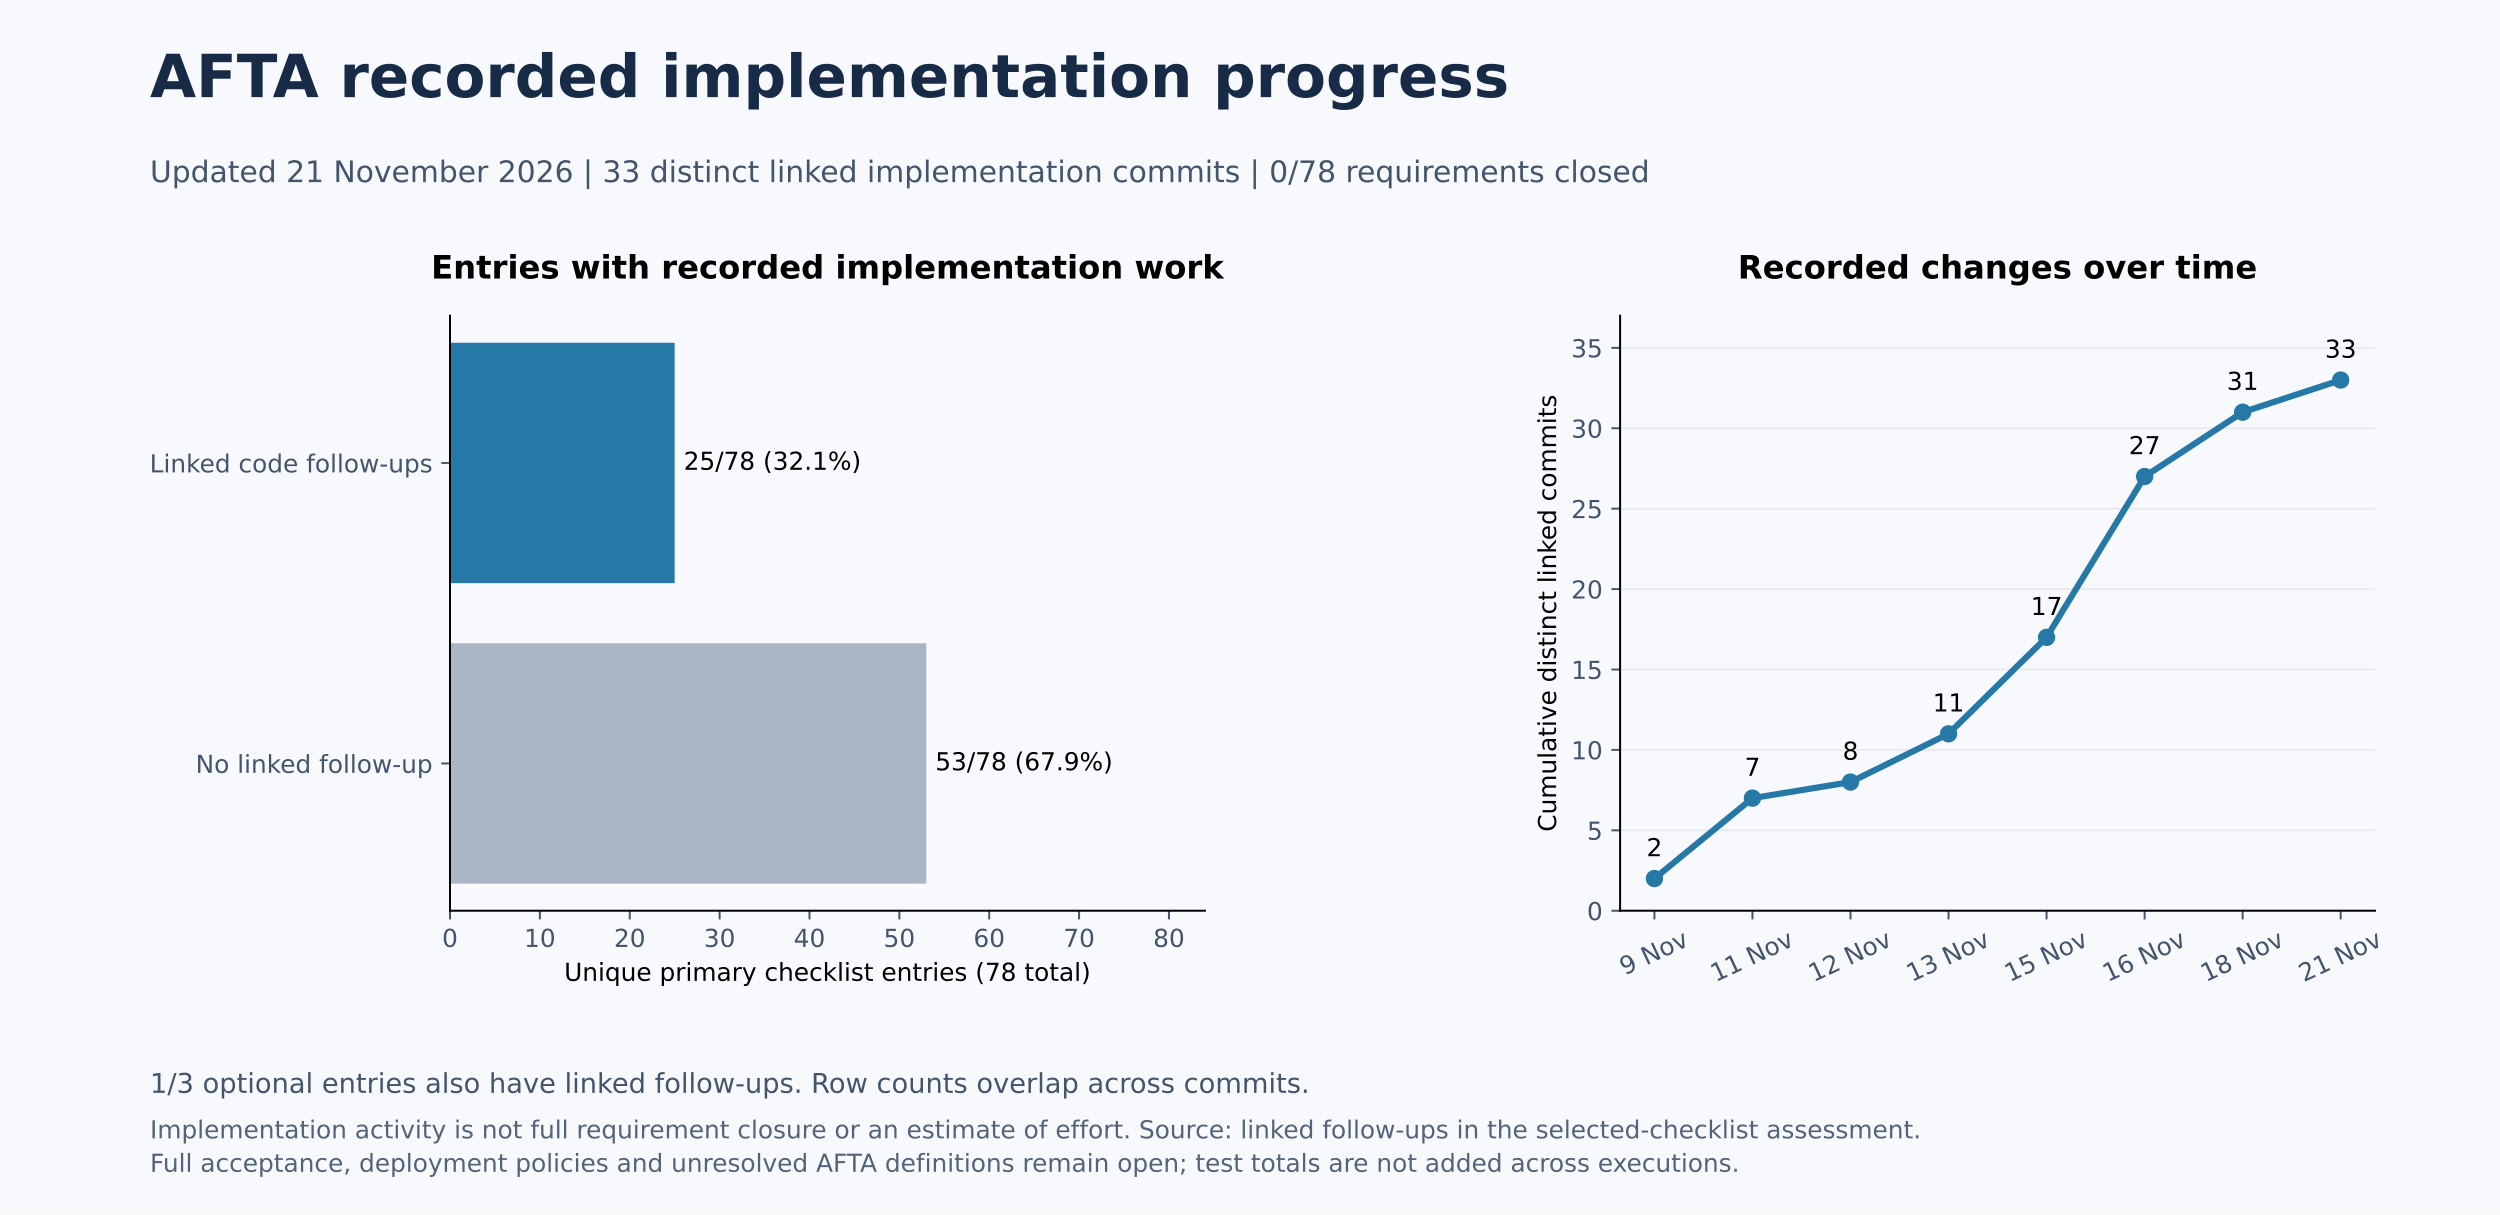
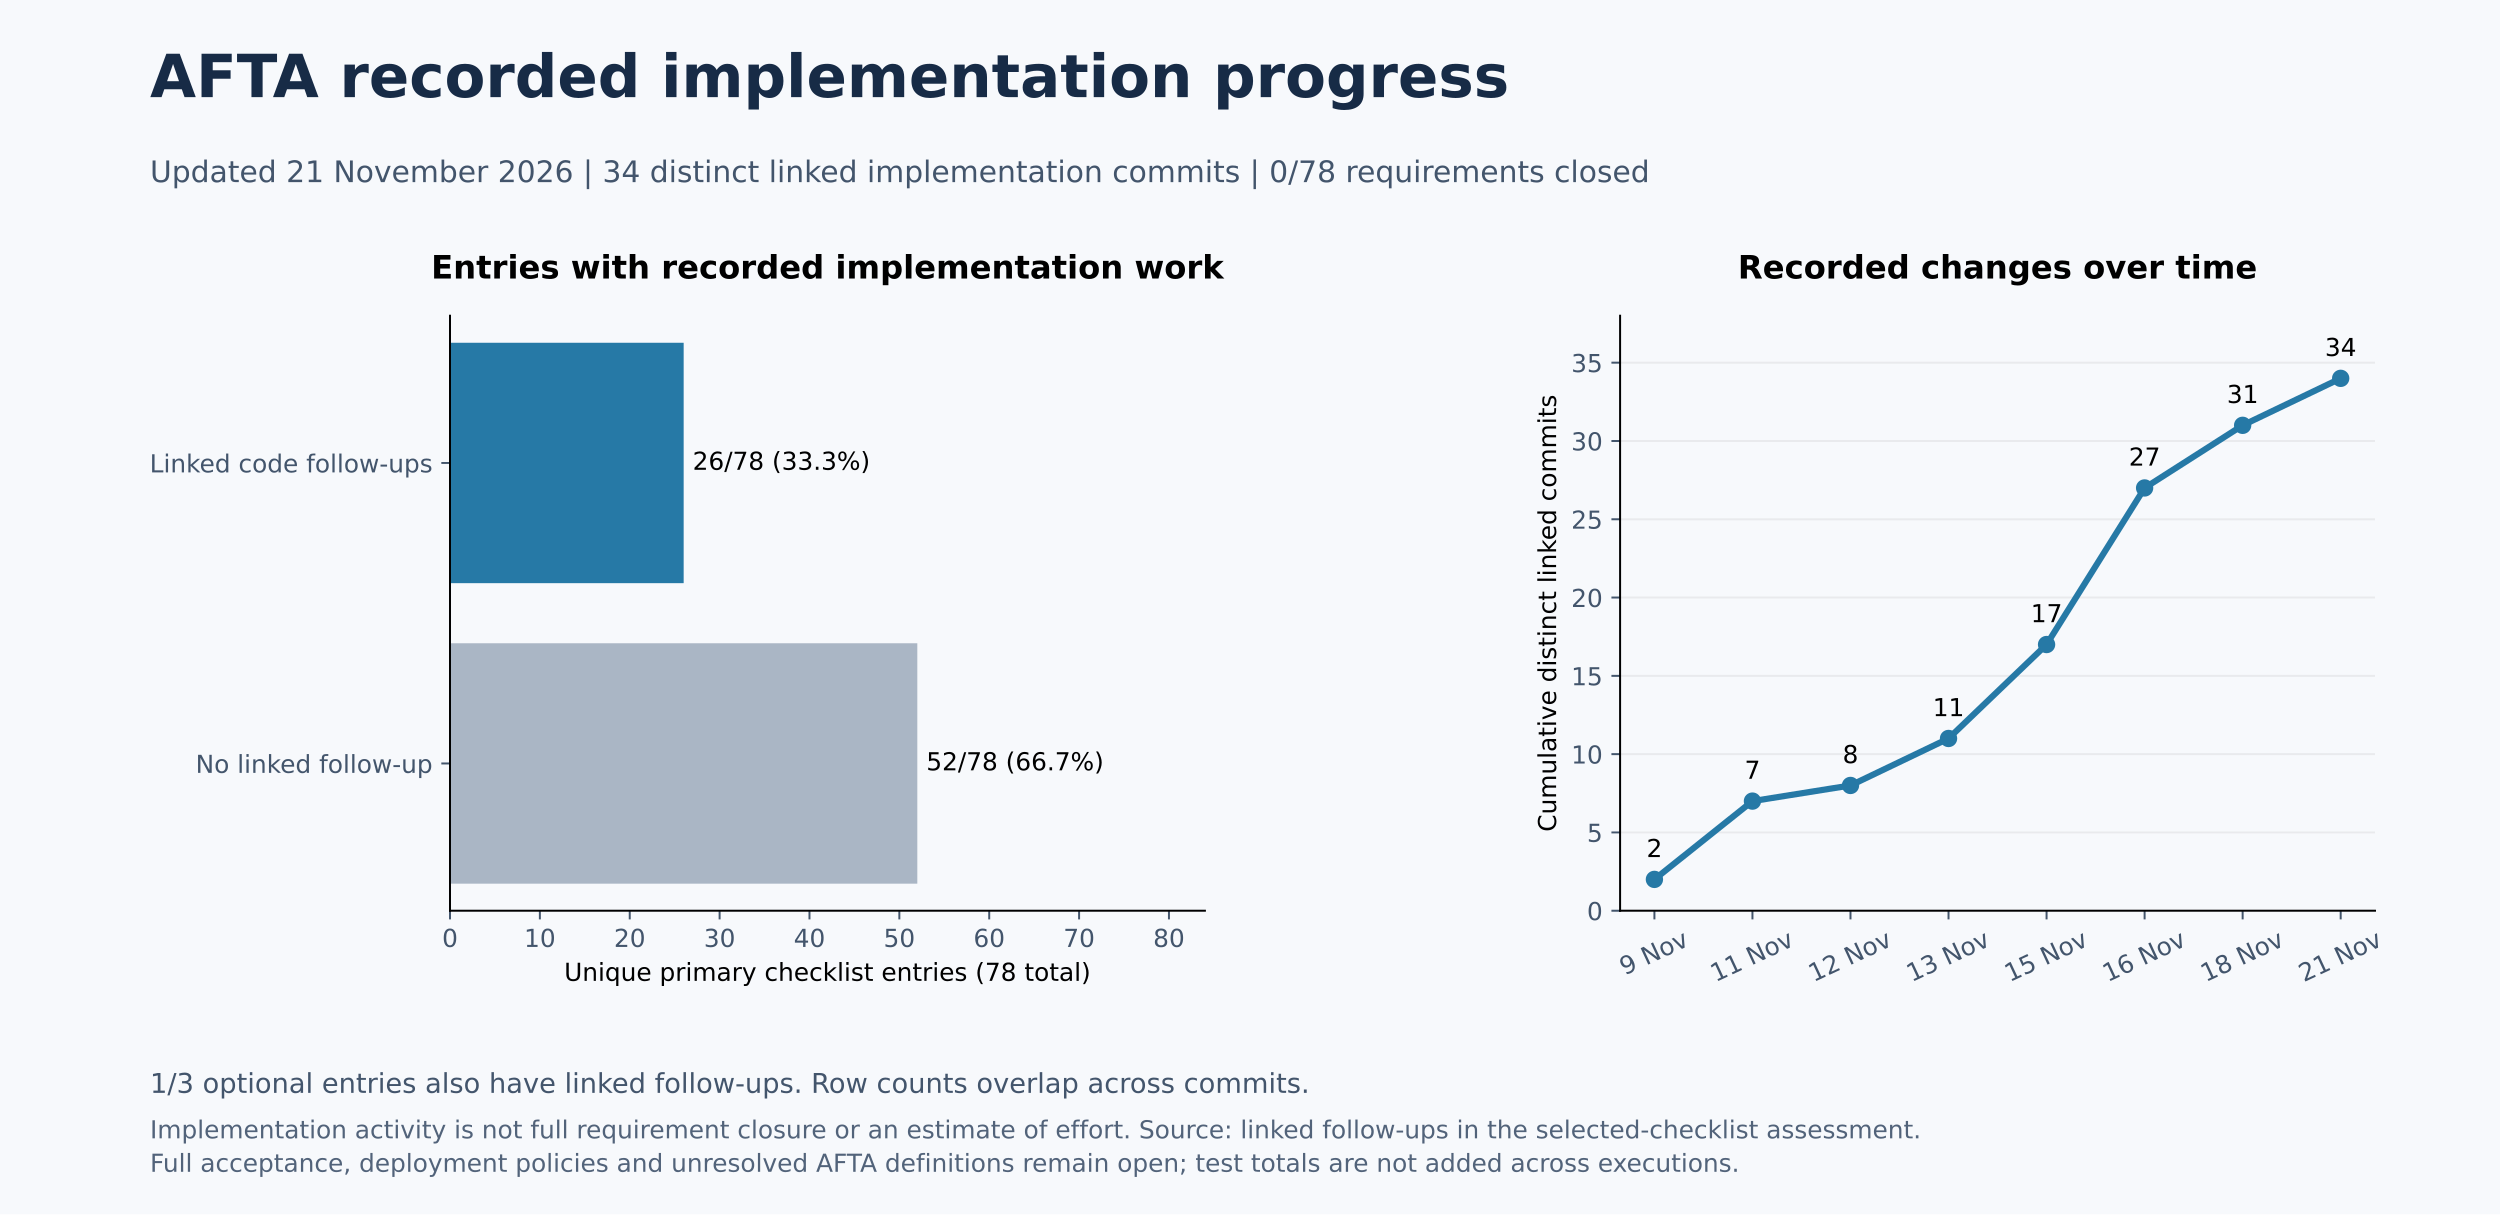
<svg xmlns="http://www.w3.org/2000/svg" xmlns:xlink="http://www.w3.org/1999/xlink" width="1008pt" height="489.6pt" viewBox="0 0 1008 489.6" version="1.1">
  <defs>
    <style type="text/css">*{stroke-linejoin: round; stroke-linecap: butt}</style>
  </defs>
  <g id="figure_1">
    <g id="patch_1">
      <path d="M 0 489.6 L 1008 489.6 L 1008 0 L 0 0 z " style="fill: #f7f9fc" />
    </g>
    <g id="axes_1">
      <g id="patch_2">
        <path d="M 181.44 367.2 L 485.816 367.2 L 485.816 127.296 L 181.44 127.296 z " style="fill: #f7f9fc" />
      </g>
      <g id="patch_3">
-         <path d="M 181.44 138.201 L 272.028 138.201 L 272.028 235.132 L 181.44 235.132 z " clip-path="url(#pad11cf6865)" style="fill: #2679a6" />
+         <path d="M 181.44 138.201 L 275.652 138.201 L 275.652 235.132 L 181.44 235.132 z " clip-path="url(#p518f62ee97)" style="fill: #2679a6" />
      </g>
      <g id="patch_4">
-         <path d="M 181.44 259.364 L 373.487 259.364 L 373.487 356.295 L 181.44 356.295 z " clip-path="url(#pad11cf6865)" style="fill: #aab6c5" />
+         <path d="M 181.44 259.364 L 369.864 259.364 L 369.864 356.295 L 181.44 356.295 z " clip-path="url(#p518f62ee97)" style="fill: #aab6c5" />
      </g>
      <g id="matplotlib.axis_1">
        <g id="xtick_1">
          <g id="line2d_1">
            <defs>
-               <path id="m93968250b2" d="M 0 0 L 0 3.5 " style="stroke: #43556c; stroke-width: 0.8" />
+               <path id="mc66e2f413f" d="M 0 0 L 0 3.5 " style="stroke: #43556c; stroke-width: 0.8" />
            </defs>
            <g>
-               <use xlink:href="#m93968250b2" x="181.44" y="367.2" style="fill: #43556c; stroke: #43556c; stroke-width: 0.8" />
+               <use xlink:href="#mc66e2f413f" x="181.44" y="367.2" style="fill: #43556c; stroke: #43556c; stroke-width: 0.8" />
            </g>
          </g>
          <g id="text_1">
            <text style="font-size: 10px; font-family: 'DejaVu Sans'; text-anchor: middle; fill: #43556c" x="181.44" y="381.798" transform="rotate(-0 181.44 381.7984)">0</text>
          </g>
        </g>
        <g id="xtick_2">
          <g id="line2d_2">
            <g>
-               <use xlink:href="#m93968250b2" x="217.675" y="367.2" style="fill: #43556c; stroke: #43556c; stroke-width: 0.8" />
+               <use xlink:href="#mc66e2f413f" x="217.675" y="367.2" style="fill: #43556c; stroke: #43556c; stroke-width: 0.8" />
            </g>
          </g>
          <g id="text_2">
            <text style="font-size: 10px; font-family: 'DejaVu Sans'; text-anchor: middle; fill: #43556c" x="217.675" y="381.798" transform="rotate(-0 217.6753 381.7984)">10</text>
          </g>
        </g>
        <g id="xtick_3">
          <g id="line2d_3">
            <g>
-               <use xlink:href="#m93968250b2" x="253.911" y="367.2" style="fill: #43556c; stroke: #43556c; stroke-width: 0.8" />
+               <use xlink:href="#mc66e2f413f" x="253.911" y="367.2" style="fill: #43556c; stroke: #43556c; stroke-width: 0.8" />
            </g>
          </g>
          <g id="text_3">
            <text style="font-size: 10px; font-family: 'DejaVu Sans'; text-anchor: middle; fill: #43556c" x="253.911" y="381.798" transform="rotate(-0 253.9106 381.7984)">20</text>
          </g>
        </g>
        <g id="xtick_4">
          <g id="line2d_4">
            <g>
-               <use xlink:href="#m93968250b2" x="290.146" y="367.2" style="fill: #43556c; stroke: #43556c; stroke-width: 0.8" />
+               <use xlink:href="#mc66e2f413f" x="290.146" y="367.2" style="fill: #43556c; stroke: #43556c; stroke-width: 0.8" />
            </g>
          </g>
          <g id="text_4">
            <text style="font-size: 10px; font-family: 'DejaVu Sans'; text-anchor: middle; fill: #43556c" x="290.146" y="381.798" transform="rotate(-0 290.1459 381.7984)">30</text>
          </g>
        </g>
        <g id="xtick_5">
          <g id="line2d_5">
            <g>
-               <use xlink:href="#m93968250b2" x="326.381" y="367.2" style="fill: #43556c; stroke: #43556c; stroke-width: 0.8" />
+               <use xlink:href="#mc66e2f413f" x="326.381" y="367.2" style="fill: #43556c; stroke: #43556c; stroke-width: 0.8" />
            </g>
          </g>
          <g id="text_5">
            <text style="font-size: 10px; font-family: 'DejaVu Sans'; text-anchor: middle; fill: #43556c" x="326.381" y="381.798" transform="rotate(-0 326.3812 381.7984)">40</text>
          </g>
        </g>
        <g id="xtick_6">
          <g id="line2d_6">
            <g>
-               <use xlink:href="#m93968250b2" x="362.616" y="367.2" style="fill: #43556c; stroke: #43556c; stroke-width: 0.8" />
+               <use xlink:href="#mc66e2f413f" x="362.616" y="367.2" style="fill: #43556c; stroke: #43556c; stroke-width: 0.8" />
            </g>
          </g>
          <g id="text_6">
            <text style="font-size: 10px; font-family: 'DejaVu Sans'; text-anchor: middle; fill: #43556c" x="362.616" y="381.798" transform="rotate(-0 362.6165 381.7984)">50</text>
          </g>
        </g>
        <g id="xtick_7">
          <g id="line2d_7">
            <g>
-               <use xlink:href="#m93968250b2" x="398.852" y="367.2" style="fill: #43556c; stroke: #43556c; stroke-width: 0.8" />
+               <use xlink:href="#mc66e2f413f" x="398.852" y="367.2" style="fill: #43556c; stroke: #43556c; stroke-width: 0.8" />
            </g>
          </g>
          <g id="text_7">
            <text style="font-size: 10px; font-family: 'DejaVu Sans'; text-anchor: middle; fill: #43556c" x="398.852" y="381.798" transform="rotate(-0 398.8518 381.7984)">60</text>
          </g>
        </g>
        <g id="xtick_8">
          <g id="line2d_8">
            <g>
-               <use xlink:href="#m93968250b2" x="435.087" y="367.2" style="fill: #43556c; stroke: #43556c; stroke-width: 0.8" />
+               <use xlink:href="#mc66e2f413f" x="435.087" y="367.2" style="fill: #43556c; stroke: #43556c; stroke-width: 0.8" />
            </g>
          </g>
          <g id="text_8">
            <text style="font-size: 10px; font-family: 'DejaVu Sans'; text-anchor: middle; fill: #43556c" x="435.087" y="381.798" transform="rotate(-0 435.0871 381.7984)">70</text>
          </g>
        </g>
        <g id="xtick_9">
          <g id="line2d_9">
            <g>
-               <use xlink:href="#m93968250b2" x="471.322" y="367.2" style="fill: #43556c; stroke: #43556c; stroke-width: 0.8" />
+               <use xlink:href="#mc66e2f413f" x="471.322" y="367.2" style="fill: #43556c; stroke: #43556c; stroke-width: 0.8" />
            </g>
          </g>
          <g id="text_9">
            <text style="font-size: 10px; font-family: 'DejaVu Sans'; text-anchor: middle; fill: #43556c" x="471.322" y="381.798" transform="rotate(-0 471.3224 381.7984)">80</text>
          </g>
        </g>
        <g id="text_10">
          <text style="font-size: 10px; font-family: 'DejaVu Sans'; text-anchor: middle" x="333.628" y="395.477" transform="rotate(-0 333.6282 395.4766)">Unique primary checklist entries (78 total)</text>
        </g>
      </g>
      <g id="matplotlib.axis_2">
        <g id="ytick_1">
          <g id="line2d_10">
            <defs>
-               <path id="m190ea4b2d4" d="M 0 0 L -3.5 0 " style="stroke: #43556c; stroke-width: 0.8" />
+               <path id="m595095cf25" d="M 0 0 L -3.5 0 " style="stroke: #43556c; stroke-width: 0.8" />
            </defs>
            <g>
-               <use xlink:href="#m190ea4b2d4" x="181.44" y="186.666" style="fill: #43556c; stroke: #43556c; stroke-width: 0.8" />
+               <use xlink:href="#m595095cf25" x="181.44" y="186.666" style="fill: #43556c; stroke: #43556c; stroke-width: 0.8" />
            </g>
          </g>
          <g id="text_11">
            <text style="font-size: 10px; font-family: 'DejaVu Sans'; text-anchor: end; fill: #43556c" x="174.44" y="190.465" transform="rotate(-0 174.44 190.4654)">Linked code follow-ups</text>
          </g>
        </g>
        <g id="ytick_2">
          <g id="line2d_11">
            <g>
-               <use xlink:href="#m190ea4b2d4" x="181.44" y="307.83" style="fill: #43556c; stroke: #43556c; stroke-width: 0.8" />
+               <use xlink:href="#m595095cf25" x="181.44" y="307.83" style="fill: #43556c; stroke: #43556c; stroke-width: 0.8" />
            </g>
          </g>
          <g id="text_12">
            <text style="font-size: 10px; font-family: 'DejaVu Sans'; text-anchor: end; fill: #43556c" x="174.44" y="311.629" transform="rotate(-0 174.44 311.629)">No linked follow-up</text>
          </g>
        </g>
      </g>
      <g id="patch_5">
        <path d="M 181.44 367.2 L 181.44 127.296 " style="fill: none; stroke: #000000; stroke-width: 0.8; stroke-linejoin: miter; stroke-linecap: square" />
      </g>
      <g id="patch_6">
        <path d="M 181.44 367.2 L 485.816 367.2 " style="fill: none; stroke: #000000; stroke-width: 0.8; stroke-linejoin: miter; stroke-linecap: square" />
      </g>
      <g id="text_13">
-         <text style="font-size: 10px; font-family: 'DejaVu Sans'; text-anchor: start" x="275.652" y="189.426" transform="rotate(-0 275.6518 189.4256)">25/78 (32.1%)</text>
+         <text style="font-size: 10px; font-family: 'DejaVu Sans'; text-anchor: start" x="279.275" y="189.426" transform="rotate(-0 279.2753 189.4256)">26/78 (33.3%)</text>
      </g>
      <g id="text_14">
-         <text style="font-size: 10px; font-family: 'DejaVu Sans'; text-anchor: start" x="377.111" y="310.589" transform="rotate(-0 377.1106 310.5892)">53/78 (67.9%)</text>
+         <text style="font-size: 10px; font-family: 'DejaVu Sans'; text-anchor: start" x="373.487" y="310.589" transform="rotate(-0 373.4871 310.5892)">52/78 (66.7%)</text>
      </g>
      <g id="text_15">
        <text style="font-weight: 700; font-size: 13px; font-family: 'DejaVu Sans'; text-anchor: middle" x="333.628" y="112.296" transform="rotate(-0 333.6282 112.296)">Entries with recorded implementation work</text>
      </g>
    </g>
    <g id="axes_2">
      <g id="patch_7">
        <path d="M 653.224 367.2 L 957.6 367.2 L 957.6 127.296 L 653.224 127.296 z " style="fill: #f7f9fc" />
      </g>
      <g id="matplotlib.axis_3">
        <g id="xtick_10">
          <g id="line2d_12">
            <g>
-               <use xlink:href="#m93968250b2" x="667.059" y="367.2" style="fill: #43556c; stroke: #43556c; stroke-width: 0.8" />
+               <use xlink:href="#mc66e2f413f" x="667.059" y="367.2" style="fill: #43556c; stroke: #43556c; stroke-width: 0.8" />
            </g>
          </g>
          <g id="text_16">
            <text style="font-size: 10px; font-family: 'DejaVu Sans'; fill: #43556c" transform="translate(655.0566 393.3675) rotate(-25)">9 Nov</text>
          </g>
        </g>
        <g id="xtick_11">
          <g id="line2d_13">
            <g>
-               <use xlink:href="#m93968250b2" x="706.588" y="367.2" style="fill: #43556c; stroke: #43556c; stroke-width: 0.8" />
+               <use xlink:href="#mc66e2f413f" x="706.588" y="367.2" style="fill: #43556c; stroke: #43556c; stroke-width: 0.8" />
            </g>
          </g>
          <g id="text_17">
            <text style="font-size: 10px; font-family: 'DejaVu Sans'; fill: #43556c" transform="translate(691.7028 396.0565) rotate(-25)">11 Nov</text>
          </g>
        </g>
        <g id="xtick_12">
          <g id="line2d_14">
            <g>
-               <use xlink:href="#m93968250b2" x="746.118" y="367.2" style="fill: #43556c; stroke: #43556c; stroke-width: 0.8" />
+               <use xlink:href="#mc66e2f413f" x="746.118" y="367.2" style="fill: #43556c; stroke: #43556c; stroke-width: 0.8" />
            </g>
          </g>
          <g id="text_18">
            <text style="font-size: 10px; font-family: 'DejaVu Sans'; fill: #43556c" transform="translate(731.2322 396.0565) rotate(-25)">12 Nov</text>
          </g>
        </g>
        <g id="xtick_13">
          <g id="line2d_15">
            <g>
-               <use xlink:href="#m93968250b2" x="785.647" y="367.2" style="fill: #43556c; stroke: #43556c; stroke-width: 0.8" />
+               <use xlink:href="#mc66e2f413f" x="785.647" y="367.2" style="fill: #43556c; stroke: #43556c; stroke-width: 0.8" />
            </g>
          </g>
          <g id="text_19">
            <text style="font-size: 10px; font-family: 'DejaVu Sans'; fill: #43556c" transform="translate(770.7617 396.0565) rotate(-25)">13 Nov</text>
          </g>
        </g>
        <g id="xtick_14">
          <g id="line2d_16">
            <g>
-               <use xlink:href="#m93968250b2" x="825.176" y="367.2" style="fill: #43556c; stroke: #43556c; stroke-width: 0.8" />
+               <use xlink:href="#mc66e2f413f" x="825.176" y="367.2" style="fill: #43556c; stroke: #43556c; stroke-width: 0.8" />
            </g>
          </g>
          <g id="text_20">
            <text style="font-size: 10px; font-family: 'DejaVu Sans'; fill: #43556c" transform="translate(810.2911 396.0565) rotate(-25)">15 Nov</text>
          </g>
        </g>
        <g id="xtick_15">
          <g id="line2d_17">
            <g>
-               <use xlink:href="#m93968250b2" x="864.706" y="367.2" style="fill: #43556c; stroke: #43556c; stroke-width: 0.8" />
+               <use xlink:href="#mc66e2f413f" x="864.706" y="367.2" style="fill: #43556c; stroke: #43556c; stroke-width: 0.8" />
            </g>
          </g>
          <g id="text_21">
            <text style="font-size: 10px; font-family: 'DejaVu Sans'; fill: #43556c" transform="translate(849.8205 396.0565) rotate(-25)">16 Nov</text>
          </g>
        </g>
        <g id="xtick_16">
          <g id="line2d_18">
            <g>
-               <use xlink:href="#m93968250b2" x="904.235" y="367.2" style="fill: #43556c; stroke: #43556c; stroke-width: 0.8" />
+               <use xlink:href="#mc66e2f413f" x="904.235" y="367.2" style="fill: #43556c; stroke: #43556c; stroke-width: 0.8" />
            </g>
          </g>
          <g id="text_22">
            <text style="font-size: 10px; font-family: 'DejaVu Sans'; fill: #43556c" transform="translate(889.3499 396.0565) rotate(-25)">18 Nov</text>
          </g>
        </g>
        <g id="xtick_17">
          <g id="line2d_19">
            <g>
-               <use xlink:href="#m93968250b2" x="943.765" y="367.2" style="fill: #43556c; stroke: #43556c; stroke-width: 0.8" />
+               <use xlink:href="#mc66e2f413f" x="943.765" y="367.2" style="fill: #43556c; stroke: #43556c; stroke-width: 0.8" />
            </g>
          </g>
          <g id="text_23">
            <text style="font-size: 10px; font-family: 'DejaVu Sans'; fill: #43556c" transform="translate(928.8793 396.0565) rotate(-25)">21 Nov</text>
          </g>
        </g>
      </g>
      <g id="matplotlib.axis_4">
        <g id="ytick_3">
          <g id="line2d_20">
-             <path d="M 653.224 367.2 L 957.6 367.2 " clip-path="url(#p54b3c32ea9)" style="fill: none; stroke: #b0b0b0; stroke-opacity: 0.2; stroke-width: 0.8; stroke-linecap: square" />
+             <path d="M 653.224 367.2 L 957.6 367.2 " clip-path="url(#pe308189e13)" style="fill: none; stroke: #b0b0b0; stroke-opacity: 0.2; stroke-width: 0.8; stroke-linecap: square" />
          </g>
          <g id="line2d_21">
            <g>
-               <use xlink:href="#m190ea4b2d4" x="653.224" y="367.2" style="fill: #43556c; stroke: #43556c; stroke-width: 0.8" />
+               <use xlink:href="#m595095cf25" x="653.224" y="367.2" style="fill: #43556c; stroke: #43556c; stroke-width: 0.8" />
            </g>
          </g>
          <g id="text_24">
            <text style="font-size: 10px; font-family: 'DejaVu Sans'; text-anchor: end; fill: #43556c" x="646.224" y="370.999" transform="rotate(-0 646.2235 370.9992)">0</text>
          </g>
        </g>
        <g id="ytick_4">
          <g id="line2d_22">
-             <path d="M 653.224 334.781 L 957.6 334.781 " clip-path="url(#p54b3c32ea9)" style="fill: none; stroke: #b0b0b0; stroke-opacity: 0.2; stroke-width: 0.8; stroke-linecap: square" />
+             <path d="M 653.224 335.634 L 957.6 335.634 " clip-path="url(#pe308189e13)" style="fill: none; stroke: #b0b0b0; stroke-opacity: 0.2; stroke-width: 0.8; stroke-linecap: square" />
          </g>
          <g id="line2d_23">
            <g>
-               <use xlink:href="#m190ea4b2d4" x="653.224" y="334.781" style="fill: #43556c; stroke: #43556c; stroke-width: 0.8" />
+               <use xlink:href="#m595095cf25" x="653.224" y="335.634" style="fill: #43556c; stroke: #43556c; stroke-width: 0.8" />
            </g>
          </g>
          <g id="text_25">
-             <text style="font-size: 10px; font-family: 'DejaVu Sans'; text-anchor: end; fill: #43556c" x="646.224" y="338.58" transform="rotate(-0 646.2235 338.5798)">5</text>
+             <text style="font-size: 10px; font-family: 'DejaVu Sans'; text-anchor: end; fill: #43556c" x="646.224" y="339.433" transform="rotate(-0 646.2235 339.4329)">5</text>
          </g>
        </g>
        <g id="ytick_5">
          <g id="line2d_24">
-             <path d="M 653.224 302.361 L 957.6 302.361 " clip-path="url(#p54b3c32ea9)" style="fill: none; stroke: #b0b0b0; stroke-opacity: 0.2; stroke-width: 0.8; stroke-linecap: square" />
+             <path d="M 653.224 304.067 L 957.6 304.067 " clip-path="url(#pe308189e13)" style="fill: none; stroke: #b0b0b0; stroke-opacity: 0.2; stroke-width: 0.8; stroke-linecap: square" />
          </g>
          <g id="line2d_25">
            <g>
-               <use xlink:href="#m190ea4b2d4" x="653.224" y="302.361" style="fill: #43556c; stroke: #43556c; stroke-width: 0.8" />
+               <use xlink:href="#m595095cf25" x="653.224" y="304.067" style="fill: #43556c; stroke: #43556c; stroke-width: 0.8" />
            </g>
          </g>
          <g id="text_26">
-             <text style="font-size: 10px; font-family: 'DejaVu Sans'; text-anchor: end; fill: #43556c" x="646.224" y="306.16" transform="rotate(-0 646.2235 306.1603)">10</text>
+             <text style="font-size: 10px; font-family: 'DejaVu Sans'; text-anchor: end; fill: #43556c" x="646.224" y="307.867" transform="rotate(-0 646.2235 307.8666)">10</text>
          </g>
        </g>
        <g id="ytick_6">
          <g id="line2d_26">
-             <path d="M 653.224 269.942 L 957.6 269.942 " clip-path="url(#p54b3c32ea9)" style="fill: none; stroke: #b0b0b0; stroke-opacity: 0.2; stroke-width: 0.8; stroke-linecap: square" />
+             <path d="M 653.224 272.501 L 957.6 272.501 " clip-path="url(#pe308189e13)" style="fill: none; stroke: #b0b0b0; stroke-opacity: 0.2; stroke-width: 0.8; stroke-linecap: square" />
          </g>
          <g id="line2d_27">
            <g>
-               <use xlink:href="#m190ea4b2d4" x="653.224" y="269.942" style="fill: #43556c; stroke: #43556c; stroke-width: 0.8" />
+               <use xlink:href="#m595095cf25" x="653.224" y="272.501" style="fill: #43556c; stroke: #43556c; stroke-width: 0.8" />
            </g>
          </g>
          <g id="text_27">
-             <text style="font-size: 10px; font-family: 'DejaVu Sans'; text-anchor: end; fill: #43556c" x="646.224" y="273.741" transform="rotate(-0 646.2235 273.7408)">15</text>
+             <text style="font-size: 10px; font-family: 'DejaVu Sans'; text-anchor: end; fill: #43556c" x="646.224" y="276.3" transform="rotate(-0 646.2235 276.3003)">15</text>
          </g>
        </g>
        <g id="ytick_7">
          <g id="line2d_28">
-             <path d="M 653.224 237.522 L 957.6 237.522 " clip-path="url(#p54b3c32ea9)" style="fill: none; stroke: #b0b0b0; stroke-opacity: 0.2; stroke-width: 0.8; stroke-linecap: square" />
+             <path d="M 653.224 240.935 L 957.6 240.935 " clip-path="url(#pe308189e13)" style="fill: none; stroke: #b0b0b0; stroke-opacity: 0.2; stroke-width: 0.8; stroke-linecap: square" />
          </g>
          <g id="line2d_29">
            <g>
-               <use xlink:href="#m190ea4b2d4" x="653.224" y="237.522" style="fill: #43556c; stroke: #43556c; stroke-width: 0.8" />
+               <use xlink:href="#m595095cf25" x="653.224" y="240.935" style="fill: #43556c; stroke: #43556c; stroke-width: 0.8" />
            </g>
          </g>
          <g id="text_28">
-             <text style="font-size: 10px; font-family: 'DejaVu Sans'; text-anchor: end; fill: #43556c" x="646.224" y="241.321" transform="rotate(-0 646.2235 241.3214)">20</text>
+             <text style="font-size: 10px; font-family: 'DejaVu Sans'; text-anchor: end; fill: #43556c" x="646.224" y="244.734" transform="rotate(-0 646.2235 244.734)">20</text>
          </g>
        </g>
        <g id="ytick_8">
          <g id="line2d_30">
-             <path d="M 653.224 205.103 L 957.6 205.103 " clip-path="url(#p54b3c32ea9)" style="fill: none; stroke: #b0b0b0; stroke-opacity: 0.2; stroke-width: 0.8; stroke-linecap: square" />
+             <path d="M 653.224 209.368 L 957.6 209.368 " clip-path="url(#pe308189e13)" style="fill: none; stroke: #b0b0b0; stroke-opacity: 0.2; stroke-width: 0.8; stroke-linecap: square" />
          </g>
          <g id="line2d_31">
            <g>
-               <use xlink:href="#m190ea4b2d4" x="653.224" y="205.103" style="fill: #43556c; stroke: #43556c; stroke-width: 0.8" />
+               <use xlink:href="#m595095cf25" x="653.224" y="209.368" style="fill: #43556c; stroke: #43556c; stroke-width: 0.8" />
            </g>
          </g>
          <g id="text_29">
-             <text style="font-size: 10px; font-family: 'DejaVu Sans'; text-anchor: end; fill: #43556c" x="646.224" y="208.902" transform="rotate(-0 646.2235 208.9019)">25</text>
+             <text style="font-size: 10px; font-family: 'DejaVu Sans'; text-anchor: end; fill: #43556c" x="646.224" y="213.168" transform="rotate(-0 646.2235 213.1676)">25</text>
          </g>
        </g>
        <g id="ytick_9">
          <g id="line2d_32">
-             <path d="M 653.224 172.683 L 957.6 172.683 " clip-path="url(#p54b3c32ea9)" style="fill: none; stroke: #b0b0b0; stroke-opacity: 0.2; stroke-width: 0.8; stroke-linecap: square" />
+             <path d="M 653.224 177.802 L 957.6 177.802 " clip-path="url(#pe308189e13)" style="fill: none; stroke: #b0b0b0; stroke-opacity: 0.2; stroke-width: 0.8; stroke-linecap: square" />
          </g>
          <g id="line2d_33">
            <g>
-               <use xlink:href="#m190ea4b2d4" x="653.224" y="172.683" style="fill: #43556c; stroke: #43556c; stroke-width: 0.8" />
+               <use xlink:href="#m595095cf25" x="653.224" y="177.802" style="fill: #43556c; stroke: #43556c; stroke-width: 0.8" />
            </g>
          </g>
          <g id="text_30">
-             <text style="font-size: 10px; font-family: 'DejaVu Sans'; text-anchor: end; fill: #43556c" x="646.224" y="176.482" transform="rotate(-0 646.2235 176.4825)">30</text>
+             <text style="font-size: 10px; font-family: 'DejaVu Sans'; text-anchor: end; fill: #43556c" x="646.224" y="181.601" transform="rotate(-0 646.2235 181.6013)">30</text>
          </g>
        </g>
        <g id="ytick_10">
          <g id="line2d_34">
-             <path d="M 653.224 140.264 L 957.6 140.264 " clip-path="url(#p54b3c32ea9)" style="fill: none; stroke: #b0b0b0; stroke-opacity: 0.2; stroke-width: 0.8; stroke-linecap: square" />
+             <path d="M 653.224 146.236 L 957.6 146.236 " clip-path="url(#pe308189e13)" style="fill: none; stroke: #b0b0b0; stroke-opacity: 0.2; stroke-width: 0.8; stroke-linecap: square" />
          </g>
          <g id="line2d_35">
            <g>
-               <use xlink:href="#m190ea4b2d4" x="653.224" y="140.264" style="fill: #43556c; stroke: #43556c; stroke-width: 0.8" />
+               <use xlink:href="#m595095cf25" x="653.224" y="146.236" style="fill: #43556c; stroke: #43556c; stroke-width: 0.8" />
            </g>
          </g>
          <g id="text_31">
-             <text style="font-size: 10px; font-family: 'DejaVu Sans'; text-anchor: end; fill: #43556c" x="646.224" y="144.063" transform="rotate(-0 646.2235 144.063)">35</text>
+             <text style="font-size: 10px; font-family: 'DejaVu Sans'; text-anchor: end; fill: #43556c" x="646.224" y="150.035" transform="rotate(-0 646.2235 150.035)">35</text>
          </g>
        </g>
        <g id="text_32">
          <text style="font-size: 10px; font-family: 'DejaVu Sans'; text-anchor: middle" x="627.419" y="247.248" transform="rotate(-90 627.4188 247.248)">Cumulative distinct linked commits</text>
        </g>
      </g>
      <g id="line2d_36">
-         <path d="M 667.059 354.232 L 706.588 321.813 L 746.118 315.329 L 785.647 295.877 L 825.176 256.974 L 864.706 192.135 L 904.235 166.199 L 943.765 153.232 " clip-path="url(#p54b3c32ea9)" style="fill: none; stroke: #2679a6; stroke-width: 2.5; stroke-linecap: square" />
+         <path d="M 667.059 354.573 L 706.588 323.007 L 746.118 316.694 L 785.647 297.754 L 825.176 259.875 L 864.706 196.742 L 904.235 171.489 L 943.765 152.549 " clip-path="url(#pe308189e13)" style="fill: none; stroke: #2679a6; stroke-width: 2.5; stroke-linecap: square" />
        <defs>
-           <path id="m0b21abb31d" d="M 0 3 C 0.796 3 1.559 2.684 2.121 2.121 C 2.684 1.559 3 0.796 3 0 C 3 -0.796 2.684 -1.559 2.121 -2.121 C 1.559 -2.684 0.796 -3 0 -3 C -0.796 -3 -1.559 -2.684 -2.121 -2.121 C -2.684 -1.559 -3 -0.796 -3 0 C -3 0.796 -2.684 1.559 -2.121 2.121 C -1.559 2.684 -0.796 3 0 3 z " style="stroke: #2679a6" />
+           <path id="m47aecf808f" d="M 0 3 C 0.796 3 1.559 2.684 2.121 2.121 C 2.684 1.559 3 0.796 3 0 C 3 -0.796 2.684 -1.559 2.121 -2.121 C 1.559 -2.684 0.796 -3 0 -3 C -0.796 -3 -1.559 -2.684 -2.121 -2.121 C -2.684 -1.559 -3 -0.796 -3 0 C -3 0.796 -2.684 1.559 -2.121 2.121 C -1.559 2.684 -0.796 3 0 3 z " style="stroke: #2679a6" />
        </defs>
-         <g clip-path="url(#p54b3c32ea9)">
-           <use xlink:href="#m0b21abb31d" x="667.059" y="354.232" style="fill: #2679a6; stroke: #2679a6" />
-           <use xlink:href="#m0b21abb31d" x="706.588" y="321.813" style="fill: #2679a6; stroke: #2679a6" />
-           <use xlink:href="#m0b21abb31d" x="746.118" y="315.329" style="fill: #2679a6; stroke: #2679a6" />
-           <use xlink:href="#m0b21abb31d" x="785.647" y="295.877" style="fill: #2679a6; stroke: #2679a6" />
-           <use xlink:href="#m0b21abb31d" x="825.176" y="256.974" style="fill: #2679a6; stroke: #2679a6" />
-           <use xlink:href="#m0b21abb31d" x="864.706" y="192.135" style="fill: #2679a6; stroke: #2679a6" />
-           <use xlink:href="#m0b21abb31d" x="904.235" y="166.199" style="fill: #2679a6; stroke: #2679a6" />
-           <use xlink:href="#m0b21abb31d" x="943.765" y="153.232" style="fill: #2679a6; stroke: #2679a6" />
+         <g clip-path="url(#pe308189e13)">
+           <use xlink:href="#m47aecf808f" x="667.059" y="354.573" style="fill: #2679a6; stroke: #2679a6" />
+           <use xlink:href="#m47aecf808f" x="706.588" y="323.007" style="fill: #2679a6; stroke: #2679a6" />
+           <use xlink:href="#m47aecf808f" x="746.118" y="316.694" style="fill: #2679a6; stroke: #2679a6" />
+           <use xlink:href="#m47aecf808f" x="785.647" y="297.754" style="fill: #2679a6; stroke: #2679a6" />
+           <use xlink:href="#m47aecf808f" x="825.176" y="259.875" style="fill: #2679a6; stroke: #2679a6" />
+           <use xlink:href="#m47aecf808f" x="864.706" y="196.742" style="fill: #2679a6; stroke: #2679a6" />
+           <use xlink:href="#m47aecf808f" x="904.235" y="171.489" style="fill: #2679a6; stroke: #2679a6" />
+           <use xlink:href="#m47aecf808f" x="943.765" y="152.549" style="fill: #2679a6; stroke: #2679a6" />
        </g>
      </g>
      <g id="patch_8">
        <path d="M 653.224 367.2 L 653.224 127.296 " style="fill: none; stroke: #000000; stroke-width: 0.8; stroke-linejoin: miter; stroke-linecap: square" />
      </g>
      <g id="patch_9">
        <path d="M 653.224 367.2 L 957.6 367.2 " style="fill: none; stroke: #000000; stroke-width: 0.8; stroke-linejoin: miter; stroke-linecap: square" />
      </g>
      <g id="text_33">
-         <text style="font-size: 10px; font-family: 'DejaVu Sans'; text-anchor: middle" x="667.059" y="345.232" transform="rotate(-0 667.0588 345.2322)">2</text>
+         <text style="font-size: 10px; font-family: 'DejaVu Sans'; text-anchor: middle" x="667.059" y="345.573" transform="rotate(-0 667.0588 345.5735)">2</text>
      </g>
      <g id="text_34">
-         <text style="font-size: 10px; font-family: 'DejaVu Sans'; text-anchor: middle" x="706.588" y="312.813" transform="rotate(-0 706.5882 312.8128)">7</text>
+         <text style="font-size: 10px; font-family: 'DejaVu Sans'; text-anchor: middle" x="706.588" y="314.007" transform="rotate(-0 706.5882 314.0072)">7</text>
      </g>
      <g id="text_35">
-         <text style="font-size: 10px; font-family: 'DejaVu Sans'; text-anchor: middle" x="746.118" y="306.329" transform="rotate(-0 746.1176 306.3289)">8</text>
+         <text style="font-size: 10px; font-family: 'DejaVu Sans'; text-anchor: middle" x="746.118" y="307.694" transform="rotate(-0 746.1176 307.6939)">8</text>
      </g>
      <g id="text_36">
-         <text style="font-size: 10px; font-family: 'DejaVu Sans'; text-anchor: middle" x="785.647" y="286.877" transform="rotate(-0 785.6471 286.8772)">11</text>
+         <text style="font-size: 10px; font-family: 'DejaVu Sans'; text-anchor: middle" x="785.647" y="288.754" transform="rotate(-0 785.6471 288.7541)">11</text>
      </g>
      <g id="text_37">
-         <text style="font-size: 10px; font-family: 'DejaVu Sans'; text-anchor: middle" x="825.176" y="247.974" transform="rotate(-0 825.1765 247.9738)">17</text>
+         <text style="font-size: 10px; font-family: 'DejaVu Sans'; text-anchor: middle" x="825.176" y="250.875" transform="rotate(-0 825.1765 250.8745)">17</text>
      </g>
      <g id="text_38">
-         <text style="font-size: 10px; font-family: 'DejaVu Sans'; text-anchor: middle" x="864.706" y="183.135" transform="rotate(-0 864.7059 183.1349)">27</text>
+         <text style="font-size: 10px; font-family: 'DejaVu Sans'; text-anchor: middle" x="864.706" y="187.742" transform="rotate(-0 864.7059 187.7419)">27</text>
      </g>
      <g id="text_39">
-         <text style="font-size: 10px; font-family: 'DejaVu Sans'; text-anchor: middle" x="904.235" y="157.199" transform="rotate(-0 904.2353 157.1994)">31</text>
+         <text style="font-size: 10px; font-family: 'DejaVu Sans'; text-anchor: middle" x="904.235" y="162.489" transform="rotate(-0 904.2353 162.4888)">31</text>
      </g>
      <g id="text_40">
-         <text style="font-size: 10px; font-family: 'DejaVu Sans'; text-anchor: middle" x="943.765" y="144.232" transform="rotate(-0 943.7647 144.2316)">33</text>
+         <text style="font-size: 10px; font-family: 'DejaVu Sans'; text-anchor: middle" x="943.765" y="143.549" transform="rotate(-0 943.7647 143.5491)">34</text>
      </g>
      <g id="text_41">
        <text style="font-weight: 700; font-size: 13px; font-family: 'DejaVu Sans'; text-anchor: middle" x="805.412" y="112.296" transform="rotate(-0 805.4118 112.296)">Recorded changes over time</text>
      </g>
    </g>
    <g id="text_42">
      <text style="font-weight: 700; font-size: 24px; font-family: 'DejaVu Sans'; text-anchor: start; fill: #172b46" x="60.48" y="39.168" transform="rotate(-0 60.48 39.168)">AFTA recorded implementation progress</text>
    </g>
    <g id="text_43">
-       <text style="font-size: 12px; font-family: 'DejaVu Sans'; text-anchor: start; fill: #43556c" x="60.48" y="73.44" transform="rotate(-0 60.48 73.44)">Updated 21 November 2026 | 33 distinct linked implementation commits | 0/78 requirements closed</text>
+       <text style="font-size: 12px; font-family: 'DejaVu Sans'; text-anchor: start; fill: #43556c" x="60.48" y="73.44" transform="rotate(-0 60.48 73.44)">Updated 21 November 2026 | 34 distinct linked implementation commits | 0/78 requirements closed</text>
    </g>
    <g id="text_44">
      <text style="font-size: 11px; font-family: 'DejaVu Sans'; text-anchor: start; fill: #43556c" x="60.48" y="440.64" transform="rotate(-0 60.48 440.64)">1/3 optional entries also have linked follow-ups. Row counts overlap across commits.</text>
    </g>
    <g id="text_45">
      <text style="font-size: 10px; font-family: 'DejaVu Sans'; fill: #52637a" transform="translate(60.48 458.9867)">Implementation activity is not full requirement closure or an estimate of effort. Source: linked follow-ups in the selected-checklist assessment.</text>
      <text style="font-size: 10px; font-family: 'DejaVu Sans'; fill: #52637a" transform="translate(60.48 472.464)">Full acceptance, deployment policies and unresolved AFTA definitions remain open; test totals are not added across executions.</text>
    </g>
  </g>
  <defs>
-     <clipPath id="pad11cf6865">
+     <clipPath id="p518f62ee97">
      <rect x="181.44" y="127.296" width="304.376" height="239.904" />
    </clipPath>
-     <clipPath id="p54b3c32ea9">
+     <clipPath id="pe308189e13">
      <rect x="653.224" y="127.296" width="304.376" height="239.904" />
    </clipPath>
  </defs>
</svg>
